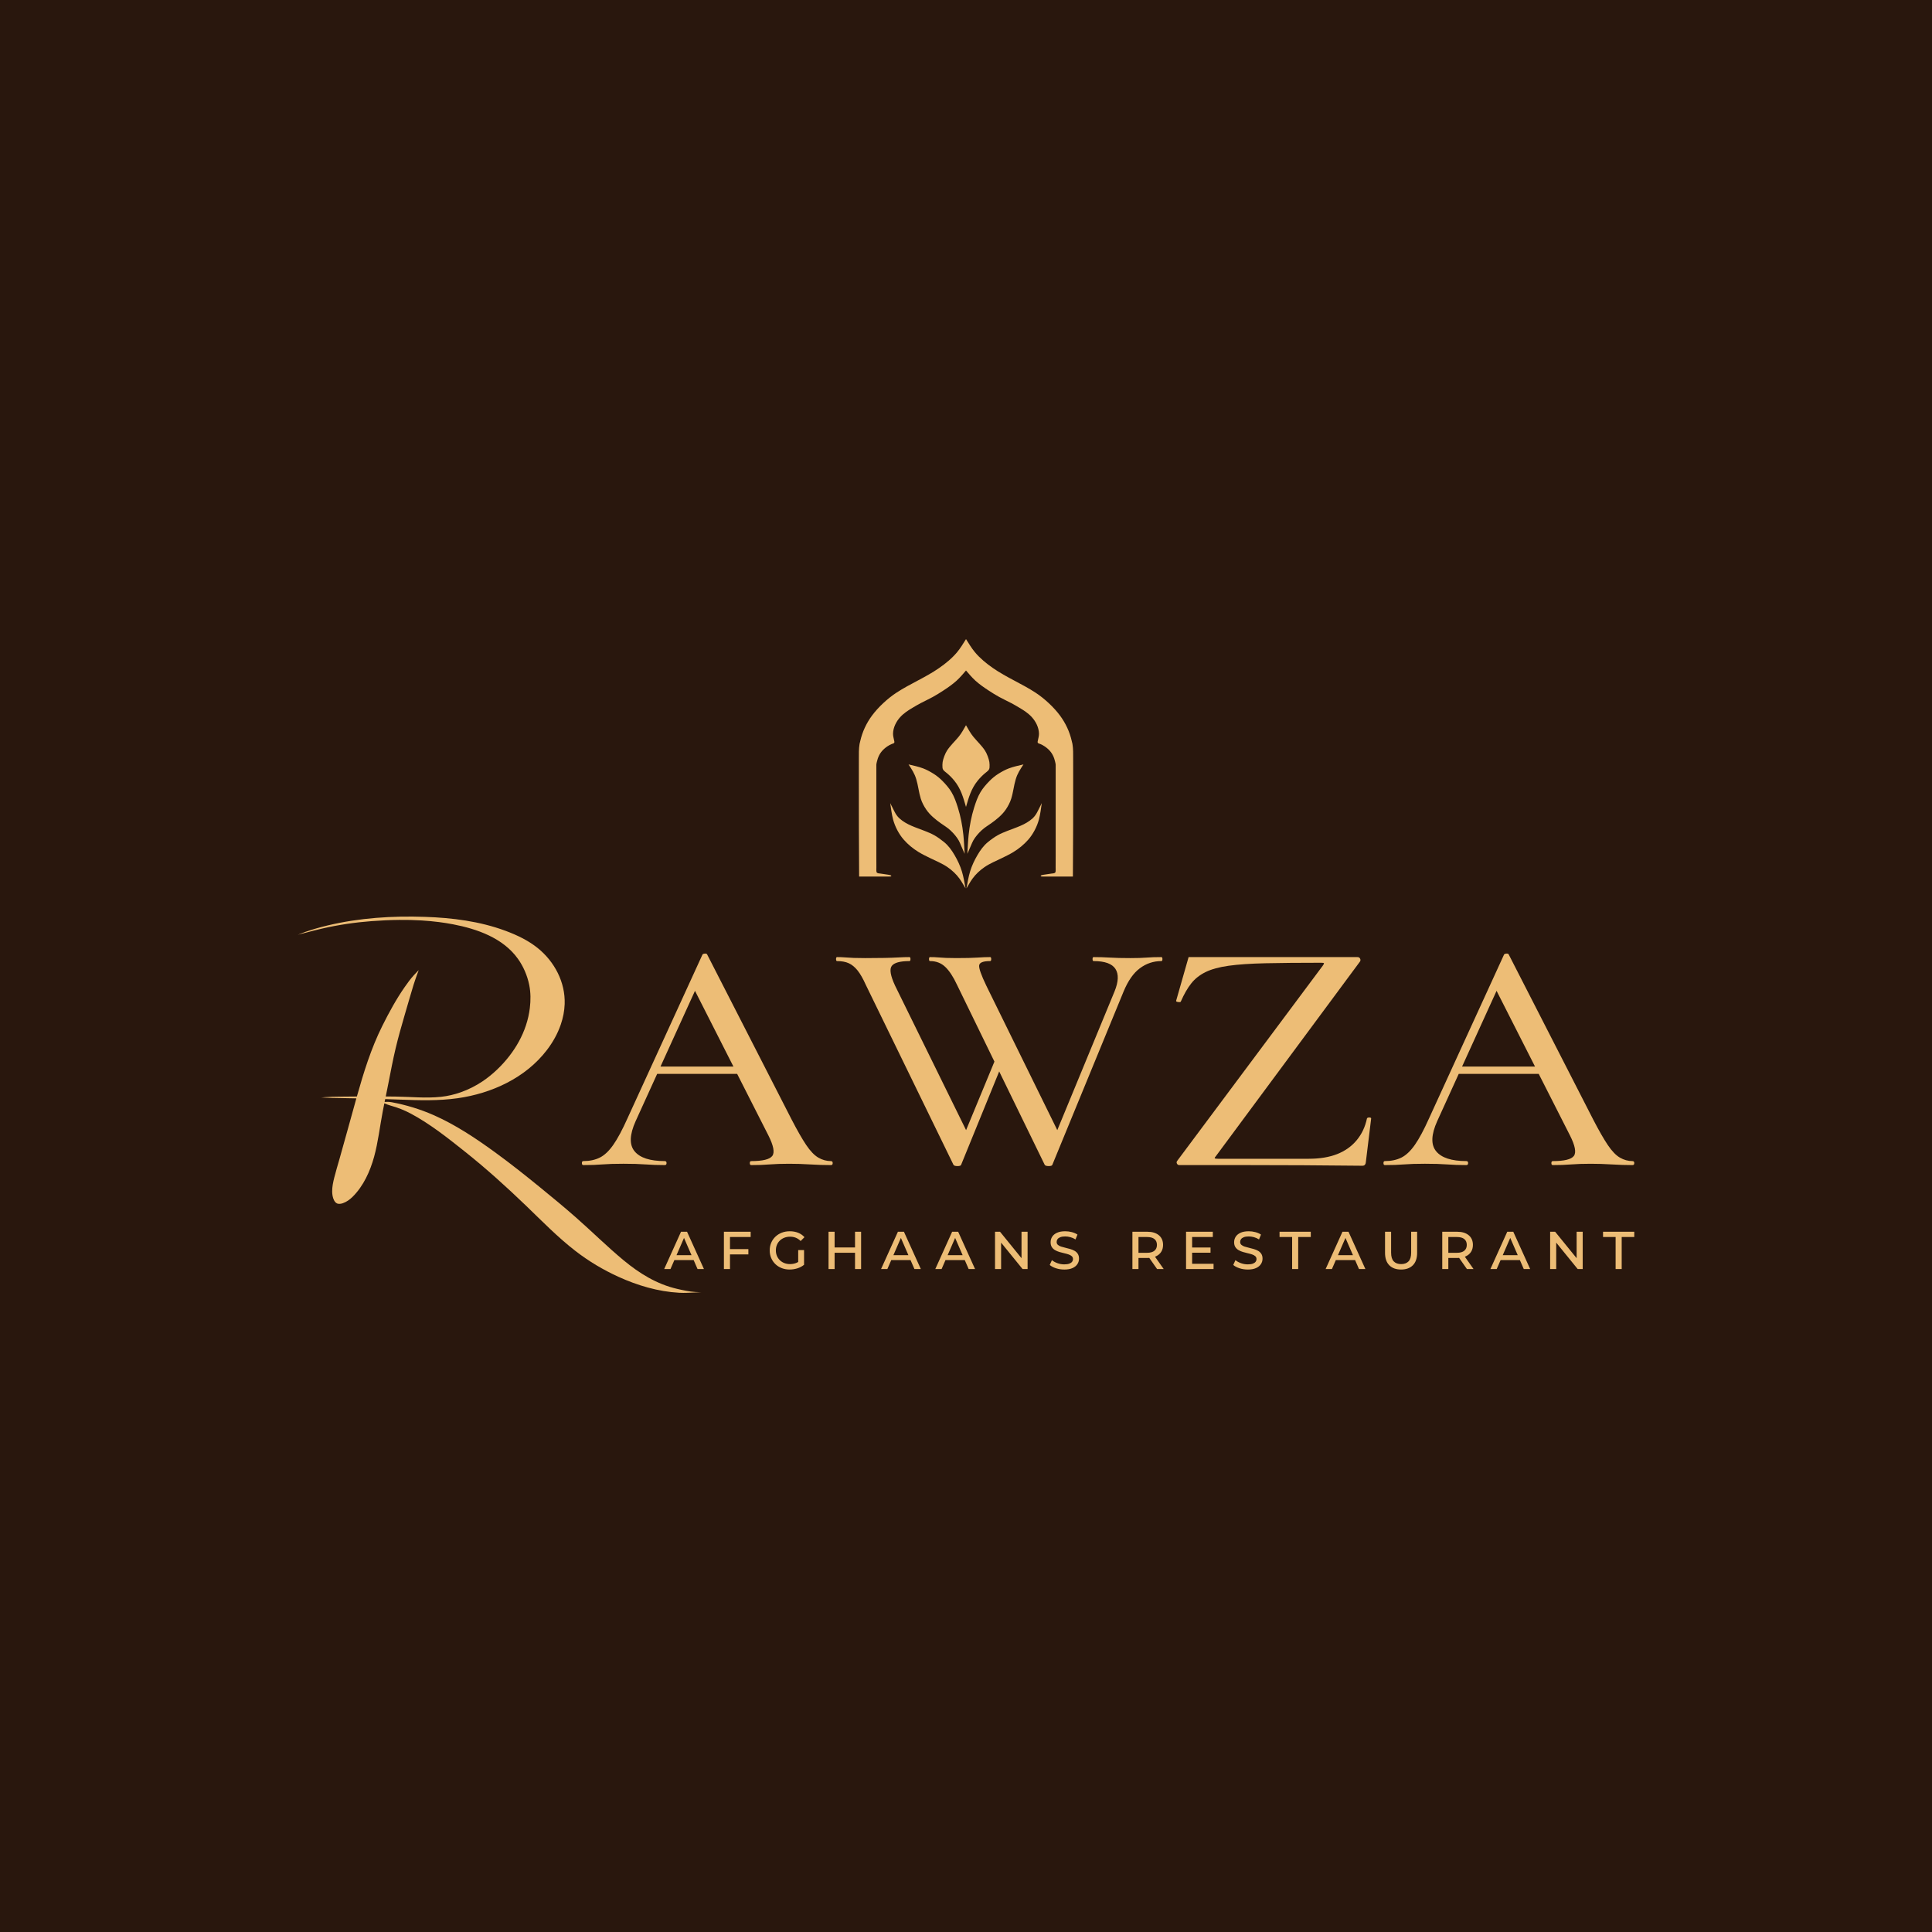
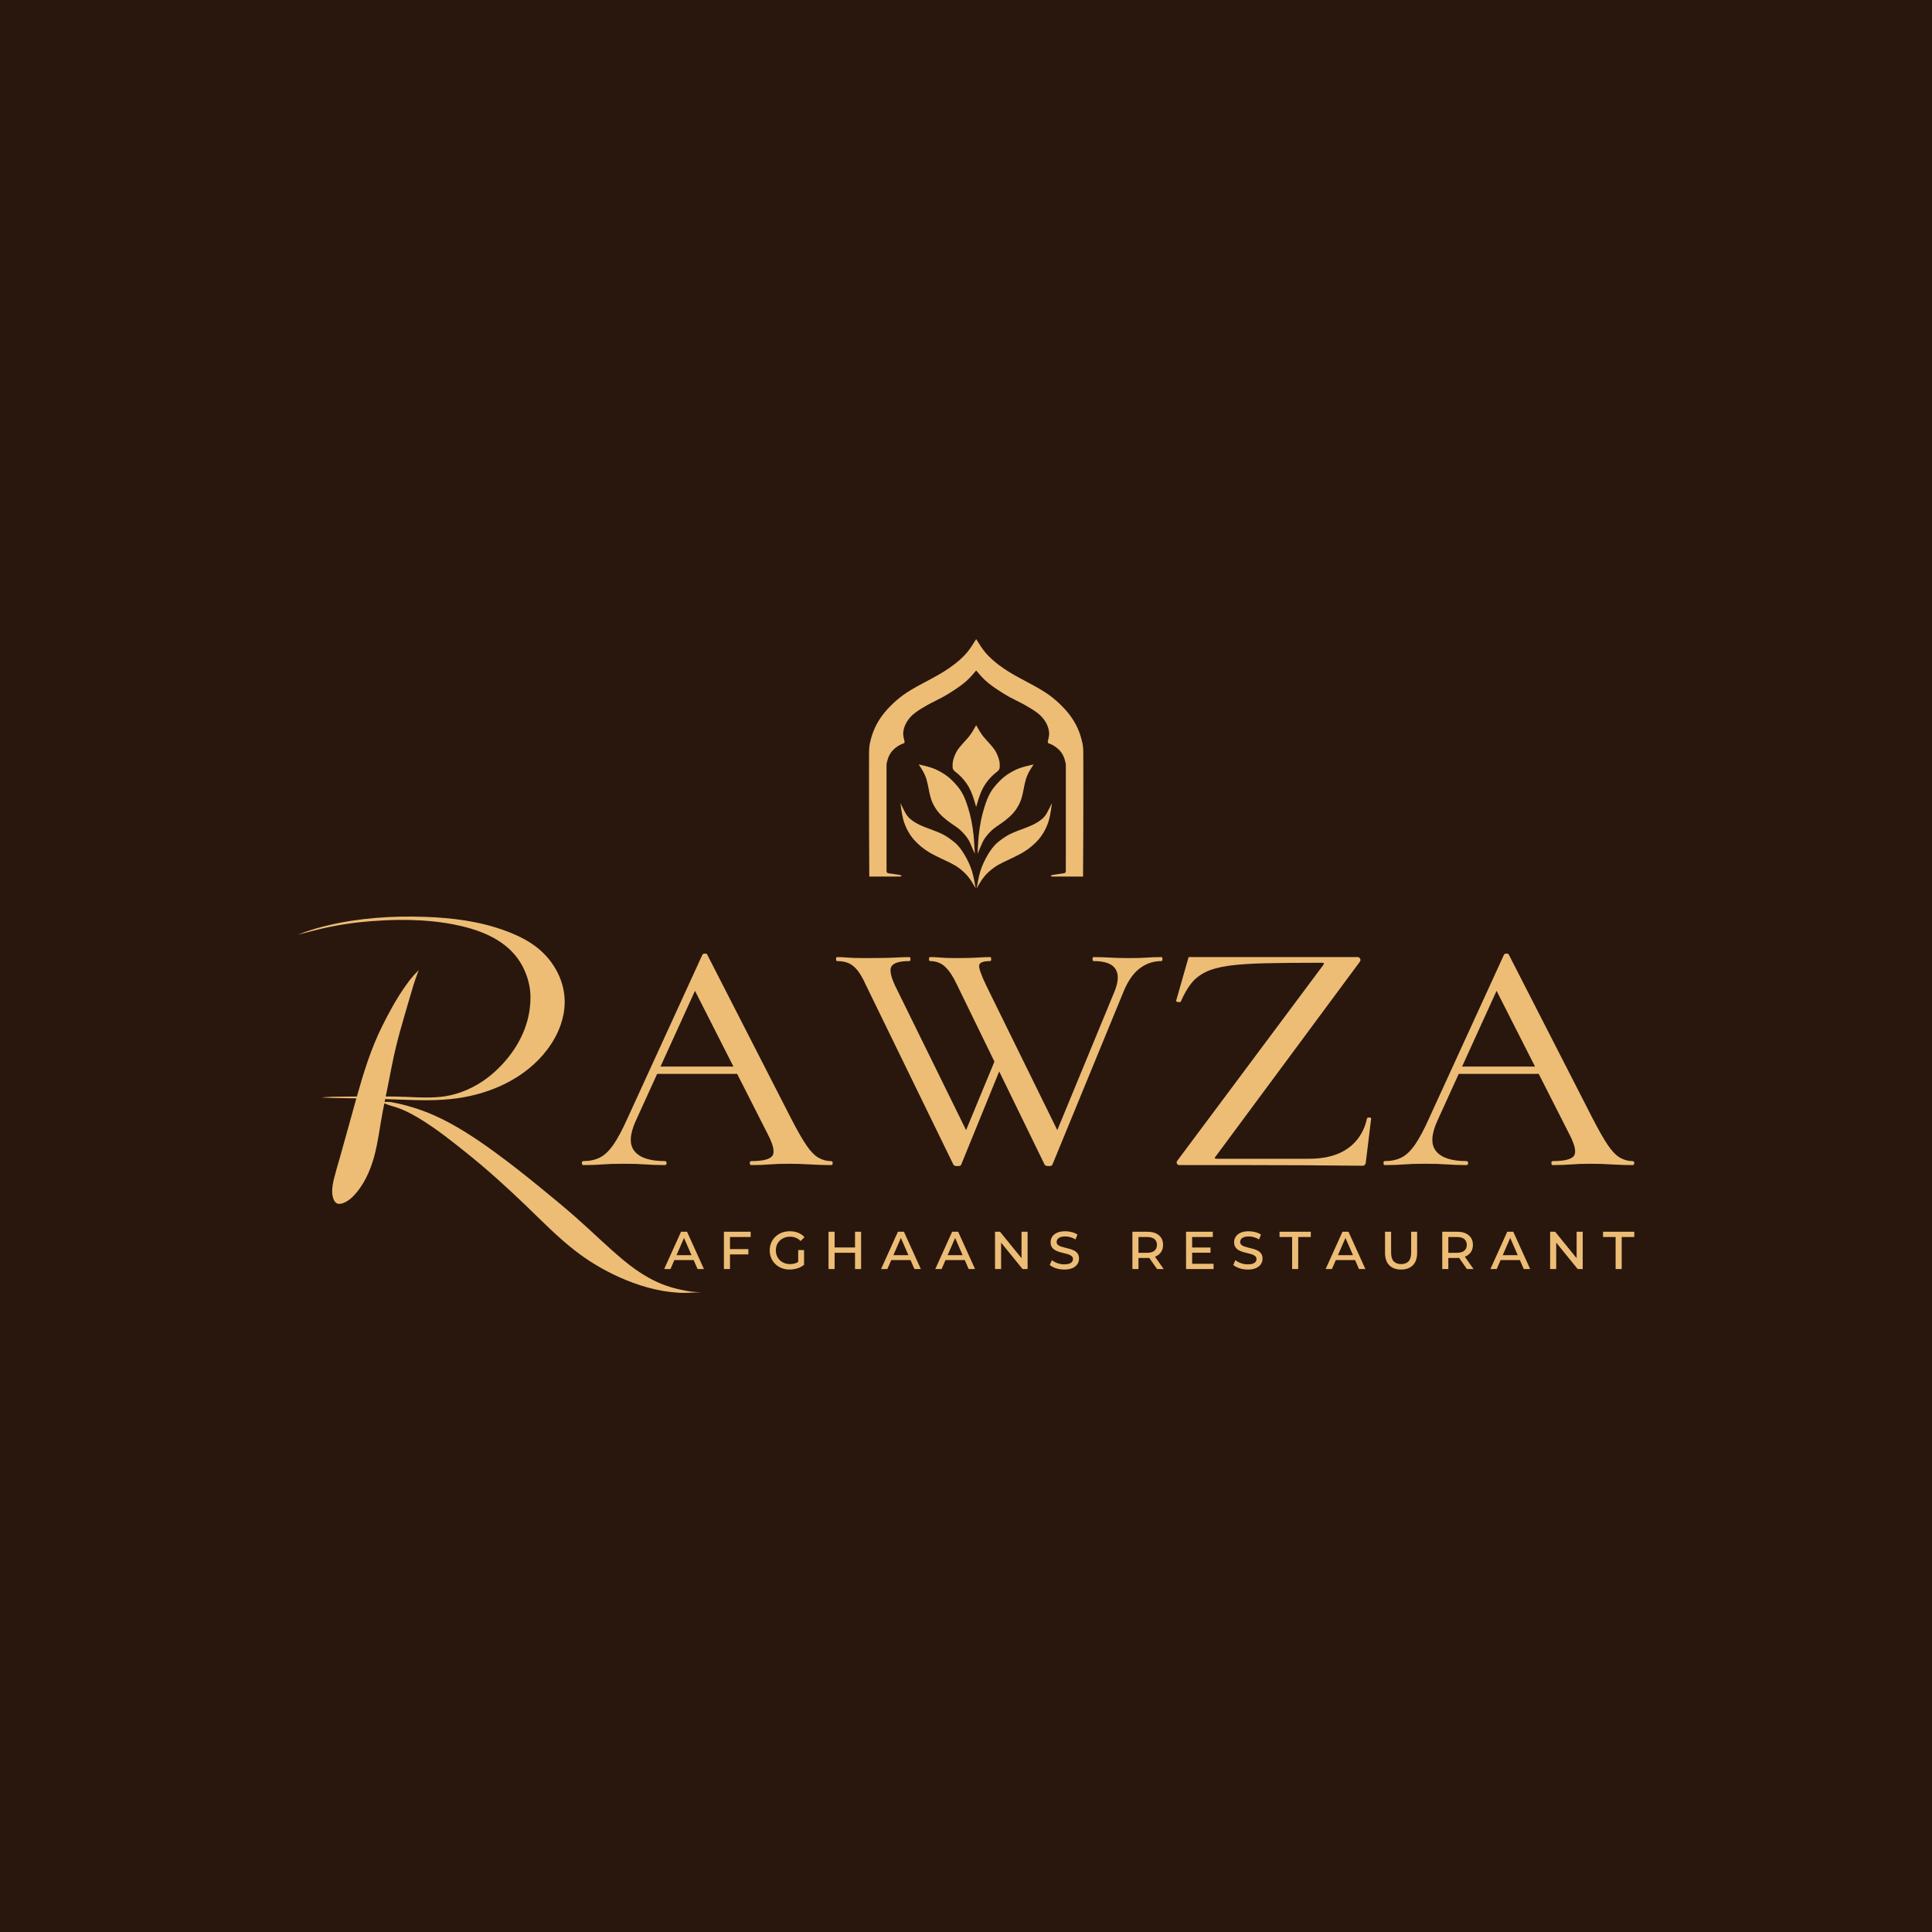
<svg xmlns="http://www.w3.org/2000/svg" version="1.1" viewBox="0 0 2508 2508" width="1254px" height="1254px">
  <g id="ACHTERGROND">
    <rect id="VLAK" x="0" y="0" width="2508" height="2508" fill="#29170D" />
  </g>
  <g id="TOREN_BLOEM">
-     <path id="TOREN_EN_BLOEM" fill="#EDBD76" fill-rule="nonzero" d="M1254,870.41c-3.89,4.53 -7.68,9.06 -12.1,13.09c-5.33,4.85 -11.27,8.98 -17.29,12.9c-4.48,2.92 -9.03,5.8 -13.72,8.36c-5.24,2.86 -10.67,5.38 -15.96,8.14c-3.38,1.76 -6.65,3.75 -9.93,5.67c-5.95,3.49 -11.88,7.3 -16.53,12.48c-5.15,5.73 -8.95,13.27 -9.18,21.07c-0.09,2.94 0.66,5.59 1.26,8.43c0.2,0.96 0.82,2.71 0.3,3.61c-0.56,0.98 -2.11,1.21 -3.07,1.59c-2.06,0.81 -4.01,1.9 -5.84,3.13c-6.05,4.07 -10.21,9.02 -12.51,15.97c-0.59,1.78 -1.82,6.57 -1.82,7.79c0,23.92 0.01,47.84 0,71.76c0,15.81 -0.02,31.63 0,47.44c0.01,4.67 0.01,9.33 0.05,14c0.01,1.53 -0.25,5 0.26,6.31c0.64,1.65 3.21,1.63 4.64,1.8c3.62,0.45 7.24,0.99 10.84,1.61c1.09,0.19 3.19,0.38 3.75,1.55l-0.01,0.08c-0.58,0.79 -1.92,0.68 -2.78,0.69c-2.48,0.04 -4.96,0 -7.44,-0.01c-10.55,-0.04 -21.11,-0.03 -31.66,0.04c-0.35,-41.8 -0.36,-83.61 -0.36,-125.42c0,-8.96 0,-17.92 0.02,-26.88c0.01,-6.62 -0.18,-13.33 0.91,-19.88c0.2,-1.22 0.6,-2.37 0.86,-3.57c2.68,-12.01 7.96,-23.33 15.29,-33.24c8.09,-10.93 20.12,-22.08 31.48,-29.55c17.89,-11.78 37.88,-19.84 55.49,-32.07c8.55,-5.94 16.79,-12.63 23.48,-20.65c4.42,-5.3 7.91,-11.18 11.58,-17.01c3.67,5.82 7.16,11.71 11.58,17.01c6.69,8.02 14.93,14.72 23.48,20.65c17.6,12.22 37.6,20.29 55.49,32.07c11.36,7.48 23.39,18.62 31.48,29.55c7.34,9.91 12.61,21.23 15.29,33.24c0.27,1.2 0.66,2.35 0.86,3.57c1.09,6.55 0.9,13.26 0.91,19.88c0.02,8.96 0.02,17.92 0.02,26.88c-0.01,41.81 -0.01,83.61 -0.36,125.42c-10.55,-0.06 -21.11,-0.08 -31.66,-0.04c-2.48,0.01 -4.96,0.05 -7.44,0.01c-0.86,-0.01 -2.2,0.1 -2.78,-0.69l-0.01,-0.08c0.56,-1.17 2.66,-1.36 3.75,-1.55c3.6,-0.62 7.22,-1.16 10.84,-1.61c1.43,-0.18 4,-0.15 4.64,-1.8c0.51,-1.31 0.24,-4.78 0.26,-6.31c0.04,-4.67 0.05,-9.33 0.05,-14c0.02,-15.81 0.01,-31.63 0,-47.44c-0.01,-23.92 0,-47.84 0,-71.76c0,-1.21 -1.23,-6.01 -1.82,-7.79c-2.3,-6.95 -6.46,-11.9 -12.51,-15.97c-1.83,-1.23 -3.78,-2.32 -5.84,-3.13c-0.96,-0.38 -2.52,-0.6 -3.07,-1.59c-0.51,-0.91 0.1,-2.66 0.3,-3.61c0.59,-2.84 1.34,-5.49 1.26,-8.43c-0.23,-7.8 -4.03,-15.34 -9.18,-21.07c-4.65,-5.18 -10.58,-8.99 -16.53,-12.48c-3.28,-1.93 -6.55,-3.91 -9.93,-5.67c-5.29,-2.76 -10.72,-5.29 -15.96,-8.14c-4.69,-2.55 -9.24,-5.44 -13.72,-8.36c-6.02,-3.93 -11.97,-8.05 -17.29,-12.9c-4.42,-4.02 -8.21,-8.56 -12.1,-13.09zM1254,1047.49c-3.64,-12.53 -6.76,-23.72 -15.16,-34.06c-2.94,-3.62 -6.24,-6.96 -9.83,-9.94c-2.5,-2.07 -5.3,-3.59 -5.54,-7.15c-0.16,-2.32 -0.15,-4.89 0.21,-7.19c0.66,-4.25 3.33,-11.2 5.68,-14.8c4.31,-6.58 10.13,-11.86 15.08,-17.91c3.81,-4.67 6.56,-9.79 9.56,-15.01c3,5.22 5.75,10.35 9.56,15.01c4.95,6.06 10.77,11.33 15.08,17.91c2.36,3.6 5.02,10.55 5.68,14.8c0.36,2.3 0.36,4.87 0.21,7.19c-0.24,3.56 -3.04,5.08 -5.54,7.15c-3.59,2.98 -6.89,6.31 -9.83,9.94c-8.4,10.34 -11.52,21.52 -15.16,34.06zM1179.4,992.32c6.35,1.52 12.81,2.83 18.93,5.14c4.78,1.8 9.38,4.37 13.71,7.07c4.21,2.63 8.17,5.93 11.64,9.48c4.25,4.35 8.28,8.93 11.42,14.16c3.8,6.32 6.15,13.22 8.35,20.19c3.62,11.49 5.88,23.46 7.13,35.46c0.85,8.15 1.18,16.37 1.66,24.54c-1.6,-3.72 -3.05,-7.05 -4.61,-10.59c-0.99,-2.25 -1.83,-4.54 -3.05,-6.68c-2.77,-4.85 -6.66,-9.27 -10.7,-13.1c-3.75,-3.56 -8.33,-6.25 -12.54,-9.24c-7.04,-5 -14.17,-10.76 -19.06,-17.97c-2.94,-4.34 -5.39,-8.97 -6.97,-13.98c-2.6,-8.26 -3.36,-16.96 -5.87,-25.23c-2.36,-7.77 -5.56,-12.37 -10.03,-19.24zM1155.61,1042.54c1.8,3.56 3.6,7.12 5.4,10.68c1.74,3.44 3.66,6.47 6.53,9.09c9.27,8.47 21.65,11.89 33.04,16.4c4.05,1.6 8.14,3.27 11.96,5.37c4.26,2.35 9.21,5.95 12.99,9.04c5.75,4.71 9.9,10.55 13.61,16.89c3.9,6.66 7.26,13.76 9.52,21.16c2.2,7.21 3.37,14.69 4.77,22.09c-2.51,-4.12 -4.97,-8.73 -7.89,-12.72c-4.16,-5.7 -9.59,-10.79 -15.4,-14.79c-7.2,-4.97 -15.22,-8.14 -23.02,-11.98c-4.81,-2.37 -9.72,-4.72 -14.31,-7.49c-7.31,-4.42 -14.18,-10.02 -19.79,-16.48c-6.25,-7.19 -11.23,-16.84 -13.69,-26.03c-1.85,-6.94 -2.63,-14.16 -3.71,-21.23zM1309.67,997.46c6.12,-2.31 12.58,-3.62 18.93,-5.14c-4.47,6.87 -7.67,11.47 -10.03,19.24c-2.51,8.28 -3.27,16.97 -5.87,25.23c-1.58,5.01 -4.03,9.64 -6.97,13.98c-4.89,7.21 -12.02,12.97 -19.06,17.97c-4.21,2.99 -8.79,5.68 -12.54,9.24c-4.04,3.83 -7.92,8.25 -10.7,13.1c-1.22,2.14 -2.06,4.44 -3.05,6.68c-1.55,3.54 -3.01,6.87 -4.61,10.59c0.48,-8.17 0.81,-16.39 1.66,-24.54c1.25,-11.99 3.51,-23.97 7.13,-35.46c2.2,-6.97 4.54,-13.87 8.35,-20.19c3.15,-5.23 7.17,-9.82 11.42,-14.16c3.47,-3.54 7.42,-6.85 11.64,-9.48c4.32,-2.7 8.93,-5.27 13.71,-7.07zM1346.99,1053.22c1.8,-3.56 3.6,-7.12 5.4,-10.68c-1.09,7.07 -1.86,14.29 -3.71,21.23c-2.46,9.19 -7.44,18.84 -13.69,26.03c-5.61,6.45 -12.47,12.06 -19.79,16.48c-4.6,2.78 -9.5,5.12 -14.31,7.49c-7.8,3.84 -15.82,7.01 -23.02,11.98c-5.81,4 -11.24,9.09 -15.4,14.79c-2.91,3.99 -5.38,8.6 -7.89,12.72c1.4,-7.39 2.58,-14.87 4.77,-22.09c2.25,-7.4 5.62,-14.5 9.52,-21.16c3.71,-6.34 7.86,-12.18 13.61,-16.89c3.78,-3.1 8.73,-6.7 12.99,-9.04c3.82,-2.11 7.91,-3.77 11.96,-5.37c11.39,-4.51 23.76,-7.93 33.04,-16.4c2.87,-2.62 4.79,-5.66 6.53,-9.09z" />
+     <path id="TOREN_EN_BLOEM" fill="#EDBD76" fill-rule="nonzero" d="M1267.2,870.41c-3.89,4.53 -7.68,9.06 -12.1,13.09c-5.33,4.85 -11.27,8.98 -17.29,12.9c-4.48,2.92 -9.03,5.8 -13.72,8.36c-5.24,2.86 -10.67,5.38 -15.96,8.14c-3.38,1.76 -6.65,3.75 -9.93,5.67c-5.95,3.49 -11.88,7.3 -16.53,12.48c-5.15,5.73 -8.95,13.27 -9.18,21.07c-0.09,2.94 0.66,5.59 1.26,8.43c0.2,0.96 0.82,2.71 0.3,3.61c-0.56,0.98 -2.11,1.21 -3.07,1.59c-2.06,0.81 -4.01,1.9 -5.84,3.13c-6.05,4.07 -10.21,9.02 -12.51,15.97c-0.59,1.78 -1.82,6.57 -1.82,7.79c0,23.92 0.01,47.84 0,71.76c0,15.81 -0.02,31.63 0,47.44c0.01,4.67 0.01,9.33 0.05,14c0.01,1.53 -0.25,5 0.26,6.31c0.64,1.65 3.21,1.63 4.64,1.8c3.62,0.45 7.24,0.99 10.84,1.61c1.09,0.19 3.19,0.38 3.75,1.55l-0.01,0.08c-0.58,0.79 -1.92,0.68 -2.78,0.69c-2.48,0.04 -4.96,0 -7.44,-0.01c-10.55,-0.04 -21.11,-0.03 -31.66,0.04c-0.35,-41.8 -0.36,-83.61 -0.36,-125.42c0,-8.96 0,-17.92 0.02,-26.88c0.01,-6.62 -0.18,-13.33 0.91,-19.88c0.2,-1.22 0.6,-2.37 0.86,-3.57c2.68,-12.01 7.96,-23.33 15.29,-33.24c8.09,-10.93 20.12,-22.08 31.48,-29.55c17.89,-11.78 37.88,-19.84 55.49,-32.07c8.55,-5.94 16.79,-12.63 23.48,-20.65c4.42,-5.3 7.91,-11.18 11.58,-17.01c3.67,5.82 7.16,11.71 11.58,17.01c6.69,8.02 14.93,14.72 23.48,20.65c17.6,12.22 37.6,20.29 55.49,32.07c11.36,7.48 23.39,18.62 31.48,29.55c7.34,9.91 12.61,21.23 15.29,33.24c0.27,1.2 0.66,2.35 0.86,3.57c1.09,6.55 0.9,13.26 0.91,19.88c0.02,8.96 0.02,17.92 0.02,26.88c-0.01,41.81 -0.01,83.61 -0.36,125.42c-10.55,-0.06 -21.11,-0.08 -31.66,-0.04c-2.48,0.01 -4.96,0.05 -7.44,0.01c-0.86,-0.01 -2.2,0.1 -2.78,-0.69l-0.01,-0.08c0.56,-1.17 2.66,-1.36 3.75,-1.55c3.6,-0.62 7.22,-1.16 10.84,-1.61c1.43,-0.18 4,-0.15 4.64,-1.8c0.51,-1.31 0.24,-4.78 0.26,-6.31c0.04,-4.67 0.05,-9.33 0.05,-14c0.02,-15.81 0.01,-31.63 0,-47.44c-0.01,-23.92 0,-47.84 0,-71.76c0,-1.21 -1.23,-6.01 -1.82,-7.79c-2.3,-6.95 -6.46,-11.9 -12.51,-15.97c-1.83,-1.23 -3.78,-2.32 -5.84,-3.13c-0.96,-0.38 -2.52,-0.6 -3.07,-1.59c-0.51,-0.91 0.1,-2.66 0.3,-3.61c0.59,-2.84 1.34,-5.49 1.26,-8.43c-0.23,-7.8 -4.03,-15.34 -9.18,-21.07c-4.65,-5.18 -10.58,-8.99 -16.53,-12.48c-3.28,-1.93 -6.55,-3.91 -9.93,-5.67c-5.29,-2.76 -10.72,-5.29 -15.96,-8.14c-4.69,-2.55 -9.24,-5.44 -13.72,-8.36c-6.02,-3.93 -11.97,-8.05 -17.29,-12.9c-4.42,-4.02 -8.21,-8.56 -12.1,-13.09zM1267.2,1047.49c-3.64,-12.53 -6.76,-23.72 -15.16,-34.06c-2.94,-3.62 -6.24,-6.96 -9.83,-9.94c-2.5,-2.07 -5.3,-3.59 -5.54,-7.15c-0.16,-2.32 -0.15,-4.89 0.21,-7.19c0.66,-4.25 3.33,-11.2 5.68,-14.8c4.31,-6.58 10.13,-11.86 15.08,-17.91c3.81,-4.67 6.56,-9.79 9.56,-15.01c3,5.22 5.75,10.35 9.56,15.01c4.95,6.06 10.77,11.33 15.08,17.91c2.36,3.6 5.02,10.55 5.68,14.8c0.36,2.3 0.36,4.87 0.21,7.19c-0.24,3.56 -3.04,5.08 -5.54,7.15c-3.59,2.98 -6.89,6.31 -9.83,9.94c-8.4,10.34 -11.52,21.52 -15.16,34.06zM1192.6,992.32c6.35,1.52 12.81,2.83 18.93,5.14c4.78,1.8 9.38,4.37 13.71,7.07c4.21,2.63 8.17,5.93 11.64,9.48c4.25,4.35 8.28,8.93 11.42,14.16c3.8,6.32 6.15,13.22 8.35,20.19c3.62,11.49 5.88,23.46 7.13,35.46c0.85,8.15 1.18,16.37 1.66,24.54c-1.6,-3.72 -3.05,-7.05 -4.61,-10.59c-0.99,-2.25 -1.83,-4.54 -3.05,-6.68c-2.77,-4.85 -6.66,-9.27 -10.7,-13.1c-3.75,-3.56 -8.33,-6.25 -12.54,-9.24c-7.04,-5 -14.17,-10.76 -19.06,-17.97c-2.94,-4.34 -5.39,-8.97 -6.97,-13.98c-2.6,-8.26 -3.36,-16.96 -5.87,-25.23c-2.36,-7.77 -5.56,-12.37 -10.03,-19.24zM1168.81,1042.54c1.8,3.56 3.6,7.12 5.4,10.68c1.74,3.44 3.66,6.47 6.53,9.09c9.27,8.47 21.65,11.89 33.04,16.4c4.05,1.6 8.14,3.27 11.96,5.37c4.26,2.35 9.21,5.95 12.99,9.04c5.75,4.71 9.9,10.55 13.61,16.89c3.9,6.66 7.26,13.76 9.52,21.16c2.2,7.21 3.37,14.69 4.77,22.09c-2.51,-4.12 -4.97,-8.73 -7.89,-12.72c-4.16,-5.7 -9.59,-10.79 -15.4,-14.79c-7.2,-4.97 -15.22,-8.14 -23.02,-11.98c-4.81,-2.37 -9.72,-4.72 -14.31,-7.49c-7.31,-4.42 -14.18,-10.02 -19.79,-16.48c-6.25,-7.19 -11.23,-16.84 -13.69,-26.03c-1.85,-6.94 -2.63,-14.16 -3.71,-21.23zM1322.87,997.46c6.12,-2.31 12.58,-3.62 18.93,-5.14c-4.47,6.87 -7.67,11.47 -10.03,19.24c-2.51,8.28 -3.27,16.97 -5.87,25.23c-1.58,5.01 -4.03,9.64 -6.97,13.98c-4.89,7.21 -12.02,12.97 -19.06,17.97c-4.21,2.99 -8.79,5.68 -12.54,9.24c-4.04,3.83 -7.92,8.25 -10.7,13.1c-1.22,2.14 -2.06,4.44 -3.05,6.68c-1.55,3.54 -3.01,6.87 -4.61,10.59c0.48,-8.17 0.81,-16.39 1.66,-24.54c1.25,-11.99 3.51,-23.97 7.13,-35.46c2.2,-6.97 4.54,-13.87 8.35,-20.19c3.15,-5.23 7.17,-9.82 11.42,-14.16c3.47,-3.54 7.42,-6.85 11.64,-9.48c4.32,-2.7 8.93,-5.27 13.71,-7.07zM1360.19,1053.22c1.8,-3.56 3.6,-7.12 5.4,-10.68c-1.09,7.07 -1.86,14.29 -3.71,21.23c-2.46,9.19 -7.44,18.84 -13.69,26.03c-5.61,6.45 -12.47,12.06 -19.79,16.48c-4.6,2.78 -9.5,5.12 -14.31,7.49c-7.8,3.84 -15.82,7.01 -23.02,11.98c-5.81,4 -11.24,9.09 -15.4,14.79c-2.91,3.99 -5.38,8.6 -7.89,12.72c1.4,-7.39 2.58,-14.87 4.77,-22.09c2.25,-7.4 5.62,-14.5 9.52,-21.16c3.71,-6.34 7.86,-12.18 13.61,-16.89c3.78,-3.1 8.73,-6.7 12.99,-9.04c3.82,-2.11 7.91,-3.77 11.96,-5.37c11.39,-4.51 23.76,-7.93 33.04,-16.4c2.87,-2.62 4.79,-5.66 6.53,-9.09z" />
  </g>
  <g id="WOORDMERK">
    <path id="LETTER_R" fill="#EDBD76" fill-rule="nonzero" d="M387.46,1213.21l-0.98,0.3c0,0 6.65,-2.66 10.02,-3.84c9.48,-3.31 19.21,-6.03 28.98,-8.36c41.21,-9.83 83.87,-12.53 126.12,-11.1c35.5,1.2 71.3,5.71 104.75,18.15c14.74,5.48 29.28,12.39 41.6,22.29c21.84,17.54 36.03,44.39 35.07,72.71c-0.31,9.04 -2.1,17.99 -5.01,26.54c-4.1,12.01 -10.4,23.2 -18.1,33.25c-27.7,36.16 -71.62,56.24 -115.91,62.51c-24.76,3.5 -49.49,2.74 -74.38,1.79c-6.53,-0.25 -13.06,-0.47 -19.59,-0.67c-0.25,1.21 -0.49,2.43 -0.74,3.64c3.17,-0.14 6.14,-0.13 9.26,0.45c18.54,3.44 36.98,9.05 54.23,16.64c28.34,12.47 54.44,29.89 79.42,48.03c20.32,14.75 39.98,30.37 59.43,46.24c15.56,12.69 31.06,25.47 46.13,38.74c20.77,18.29 40.48,37.85 61.78,55.53c20.58,17.08 43.25,31.06 69.55,37.1c7.65,1.76 15.69,3.56 23.53,4.03c1.87,0.11 3.73,0.19 5.6,0.24c0.16,0 2.04,0.02 2.04,0.02c0,0 -1.42,0.08 -1.53,0.08c-1.7,0.11 -3.4,0.2 -5.1,0.26c-7.42,0.28 -14.73,0.82 -22.16,0.4c-27.31,-1.54 -53.82,-9.44 -78.62,-20.71c-19.78,-8.99 -38.44,-20.11 -55.64,-33.39c-23.05,-17.79 -43.36,-38.71 -64.3,-58.87c-25.45,-24.5 -51.65,-48.17 -79.3,-70.18c-22.24,-17.7 -44.94,-35.79 -70.07,-49.27c-8.49,-4.55 -17.2,-8.01 -26.49,-10.53c-2.81,-0.76 -5.43,-1.88 -8.13,-2.92c-0.7,3.49 -1.39,6.99 -2.07,10.49c-3.78,19.61 -5.93,39.65 -11.23,58.93c-5.14,18.7 -13.84,37.98 -27.81,51.8c-3.64,3.6 -7.91,6.74 -12.79,8.41c-2.36,0.81 -5.37,1.32 -7.72,0.18c-1.61,-0.79 -2.89,-2.51 -3.7,-4.07c-1.76,-3.4 -2.35,-7.59 -2.39,-11.38c-0.07,-6.15 1.27,-12.26 2.76,-18.19c1.99,-7.97 4.42,-15.82 6.66,-23.73c7.28,-25.62 14.27,-51.33 21.43,-76.98c0.18,-0.65 0.36,-1.3 0.54,-1.94c-7.31,-0.15 -14.62,-0.29 -21.92,-0.42c-6.12,-0.11 -12.22,-0.17 -18.34,-0.47c-1.36,-0.07 -2.71,-0.13 -4.07,-0.19c-0.1,0 -1.53,-0.03 -1.53,-0.03c0,0 1.42,-0.1 1.52,-0.11c1.35,-0.12 2.71,-0.24 4.06,-0.35c5.77,-0.49 11.54,-0.59 17.33,-0.64c7.87,-0.08 15.74,-0.15 23.62,-0.2c8.81,-31.33 18.39,-62.31 32.96,-91.55c8.62,-17.29 18.01,-34.58 29.05,-50.45c3.65,-5.25 7.55,-10.62 11.86,-15.35c1.42,-1.56 2.87,-3.09 4.34,-4.6c0.6,-0.62 1.31,-1.2 1.85,-1.87c0.11,-0.13 0.28,-0.43 0.28,-0.43c0,0 -1.95,4.98 -2.72,7.32c-1.35,4.06 -2.84,8.05 -4.09,12.14c-4,13.14 -7.79,26.34 -11.63,39.52c-4.11,14.14 -8.16,28.3 -11.56,42.63c-3.57,15.03 -6.42,30.22 -9.4,45.38c-1.13,5.74 -2.3,11.47 -3.46,17.21c4.29,0.03 8.59,0.07 12.88,0.13c19.56,0.26 39.45,2.44 58.95,0.31c8.65,-0.94 17.17,-2.94 25.38,-5.83c10,-3.51 19.54,-8.32 28.34,-14.2c6.89,-4.61 13.33,-9.88 19.31,-15.62c22.19,-21.29 38.45,-48.75 42.19,-79.58c1.2,-9.93 1.21,-19.96 -0.76,-29.8c-1.24,-6.22 -3.17,-12.3 -5.69,-18.11c-2.44,-5.63 -5.45,-11.02 -9.02,-16.02c-19.3,-27.01 -52.98,-38.8 -84.33,-44.79c-5.96,-1.14 -11.95,-2.09 -17.97,-2.86c-7.54,-0.97 -15.12,-1.66 -22.7,-2.13c-9.63,-0.59 -19.28,-0.8 -28.92,-0.7c-12.02,0.12 -24.05,0.67 -36.03,1.58c-21.65,1.64 -43.1,4.81 -64.26,9.67c-7.12,1.63 -14.17,3.48 -21.22,5.35c-2.3,0.61 -4.62,1.16 -6.92,1.77c-0.82,0.22 -1.64,0.44 -2.47,0.66z" />
    <path id="LETTER_A" fill="#EDBD76" fill-rule="nonzero" d="M1078.68,1507.26c1.52,0 2.28,0.86 2.28,2.59c0,1.73 -0.76,2.59 -2.28,2.59c-8.82,0 -17.86,-0.29 -27.13,-0.86c-9.27,-0.58 -18.32,-0.86 -27.13,-0.86c-9.73,0 -18.16,0.29 -25.31,0.86c-7.14,0.58 -15.12,0.86 -23.94,0.86c-1.22,0 -1.82,-0.86 -1.82,-2.59c0,-1.73 0.61,-2.59 1.82,-2.59c14.9,0 24.02,-2.23 27.36,-6.7c3.34,-4.46 1.67,-13.32 -5.02,-26.57l-40.58,-79.92h-103.86l-27.93,61.34c-7.9,17.57 -8.36,30.6 -1.37,39.1c6.99,8.5 20.06,12.74 39.22,12.74c1.52,0 2.28,0.86 2.28,2.59c0,1.73 -0.76,2.59 -2.28,2.59c-9.12,0 -17.48,-0.29 -25.08,-0.86c-7.6,-0.58 -17.18,-0.86 -28.73,-0.86c-11.25,0 -20.29,0.29 -27.13,0.86c-6.84,0.58 -15.12,0.86 -24.85,0.86c-1.22,0 -1.82,-0.86 -1.82,-2.59c0,-1.73 0.61,-2.59 1.82,-2.59c8.21,0 15.35,-1.51 21.43,-4.54c6.08,-3.02 11.93,-8.57 17.56,-16.63c5.62,-8.06 11.78,-19.58 18.47,-34.56l97.13,-212.11c0.3,-0.86 1.37,-1.37 3.19,-1.51c1.82,-0.14 2.89,0.36 3.19,1.51l109.44,213.84c7.3,14.11 13.6,25.13 18.92,33.05c5.32,7.92 10.56,13.39 15.73,16.42c5.17,3.02 10.64,4.54 16.42,4.54zM952.11,1384.57l-49.92,-98.33l-44.78,98.33z" />
    <path id="LETTER_W" fill="#EDBD76" fill-rule="nonzero" d="M1297.09,1390.87l-49.4,121.14c-0.3,1.15 -1.89,1.73 -4.76,1.73c-2.87,0 -4.61,-0.58 -5.22,-1.73l-113.86,-233.71c-3.63,-8.06 -7.18,-14.26 -10.66,-18.58c-3.48,-4.32 -7.26,-7.42 -11.34,-9.29c-4.08,-1.87 -9.15,-2.81 -15.2,-2.81c-0.91,0 -1.36,-0.86 -1.36,-2.59c0,-1.73 0.45,-2.59 1.36,-2.59c3.93,0 7.56,0.14 10.89,0.43c3.33,0.29 6.96,0.5 10.89,0.65c3.93,0.14 8.77,0.22 14.52,0.22c9.98,0 18.45,-0.07 25.4,-0.22c6.96,-0.14 13,-0.36 18.15,-0.65c5.14,-0.29 9.83,-0.43 14.06,-0.43c0.91,0 1.36,0.86 1.36,2.59c0,1.73 -0.45,2.59 -1.36,2.59c-12.1,0 -19.73,2.09 -22.91,6.26c-3.18,4.18 -1.74,12.74 4.31,25.7l92.15,187.5l36.79,-88.97l-48.64,-99.83c-4.84,-10.37 -9.9,-18.07 -15.2,-23.11c-5.29,-5.04 -11.87,-7.56 -19.73,-7.56c-0.91,0 -1.36,-0.86 -1.36,-2.59c0,-1.73 0.45,-2.59 1.36,-2.59c3.93,0 7.49,0.14 10.66,0.43c3.18,0.29 6.58,0.5 10.21,0.65c3.63,0.14 8.01,0.22 13.16,0.22c12.1,0 21.25,-0.22 27.45,-0.65c6.2,-0.43 11.72,-0.65 16.56,-0.65c0.91,0 1.36,0.86 1.36,2.59c0,1.73 -0.45,2.59 -1.36,2.59c-9.07,0 -13.84,1.87 -14.29,5.62c-0.45,3.74 2.65,12.53 9.3,26.35l92.13,187.48l74.35,-180.13c5.14,-12.67 5.52,-22.39 1.13,-29.16c-4.39,-6.77 -13.84,-10.15 -28.35,-10.15c-0.91,0 -1.36,-0.86 -1.36,-2.59c0,-1.73 0.45,-2.59 1.36,-2.59c7.26,0 14.37,0.22 21.32,0.65c6.96,0.43 15.73,0.65 26.31,0.65c8.77,0 15.8,-0.22 21.09,-0.65c5.29,-0.43 11.72,-0.65 19.28,-0.65c0.91,0 1.36,0.86 1.36,2.59c0,1.73 -0.45,2.59 -1.36,2.59c-10.28,0 -19.58,3.1 -27.9,9.29c-8.32,6.19 -15.35,16.2 -21.09,30.02l-92.54,225.07c-0.3,1.15 -1.89,1.73 -4.76,1.73c-2.87,0 -4.61,-0.58 -5.22,-1.73z" />
    <path id="LETTER_Z" fill="#EDBD76" fill-rule="nonzero" d="M1528.28,1506.82l189.12,-253.58c0.99,-1.44 1.41,-2.38 1.24,-2.81c-0.17,-0.43 -1.41,-0.65 -3.72,-0.65c-28.46,0 -52.45,0.22 -71.97,0.65c-19.52,0.43 -35.49,1.51 -47.9,3.24c-12.41,1.73 -22.42,4.46 -30.03,8.21c-7.61,3.74 -13.82,8.64 -18.61,14.69c-4.8,6.05 -9.35,13.97 -13.65,23.76c-0.33,0.58 -1.49,0.72 -3.47,0.43c-1.99,-0.29 -2.81,-0.86 -2.48,-1.73l16.16,-56.59c19.85,0 82.13,0 110.92,0c28.79,0 64.86,0 108.21,0c1.65,0 2.81,0.65 3.47,1.94c0.66,1.3 0.66,2.52 0,3.67l-187.13,252.72c-1.32,1.44 -1.82,2.38 -1.49,2.81c0.33,0.43 1.65,0.65 3.97,0.65c25.81,0 48.89,0 69.24,0c20.35,0 36.65,0 48.89,0c14.23,0 26.47,-2.02 36.73,-6.05c10.26,-4.03 18.7,-10.01 25.31,-17.93c6.62,-7.92 11.09,-17.35 13.4,-28.3c0.33,-0.86 1.32,-1.3 2.98,-1.3c1.65,0 2.48,0.43 2.48,1.3l-6.95,57.02c0,0.86 -0.33,1.8 -0.99,2.81c-0.66,1.01 -1.82,1.51 -3.47,1.51c-24.49,-0.29 -50.38,-0.5 -77.68,-0.65c-27.3,-0.14 -54.6,-0.22 -81.9,-0.22c-27.3,0 -53.36,0 -78.18,0c-1.32,0 -2.32,-0.65 -2.98,-1.94c-0.66,-1.3 -0.5,-2.52 0.5,-3.67z" />
    <path id="LETTER_A_2" fill="#EDBD76" fill-rule="nonzero" d="M2119.23,1507.26c1.52,0 2.28,0.86 2.28,2.59c0,1.73 -0.76,2.59 -2.28,2.59c-8.82,0 -17.86,-0.29 -27.13,-0.86c-9.27,-0.58 -18.32,-0.86 -27.13,-0.86c-9.73,0 -18.16,0.29 -25.31,0.86c-7.14,0.58 -15.12,0.86 -23.94,0.86c-1.22,0 -1.82,-0.86 -1.82,-2.59c0,-1.73 0.61,-2.59 1.82,-2.59c14.9,0 24.02,-2.23 27.36,-6.7c3.34,-4.46 1.67,-13.32 -5.02,-26.57l-40.58,-79.92h-103.86l-27.93,61.34c-7.9,17.57 -8.36,30.6 -1.37,39.1c6.99,8.5 20.06,12.74 39.22,12.74c1.52,0 2.28,0.86 2.28,2.59c0,1.73 -0.76,2.59 -2.28,2.59c-9.12,0 -17.48,-0.29 -25.08,-0.86c-7.6,-0.58 -17.18,-0.86 -28.73,-0.86c-11.25,0 -20.29,0.29 -27.13,0.86c-6.84,0.58 -15.12,0.86 -24.85,0.86c-1.22,0 -1.82,-0.86 -1.82,-2.59c0,-1.73 0.61,-2.59 1.82,-2.59c8.21,0 15.35,-1.51 21.43,-4.54c6.08,-3.02 11.93,-8.57 17.56,-16.63c5.62,-8.06 11.78,-19.58 18.47,-34.56l97.13,-212.11c0.3,-0.86 1.37,-1.37 3.19,-1.51c1.82,-0.14 2.89,0.36 3.19,1.51l109.44,213.84c7.3,14.11 13.6,25.13 18.92,33.05c5.32,7.92 10.56,13.39 15.73,16.42c5.17,3.02 10.64,4.54 16.42,4.54zM1992.67,1384.57l-49.92,-98.33l-44.78,98.33z" />
  </g>
  <g id="ONDERTITEL">
    <path id="AFGHAANS_RESTAURANT" fill="#EDBD76" fill-rule="nonzero" d="M870.36,1647.41h-8.17l21.87,-48.44h7.82l21.94,48.44h-8.3l-5.06,-11.63h-25.04zM897.69,1629.42l-9.75,-22.43l-9.75,22.43zM947.62,1647.41h-7.89v-48.44h34.74v6.85h-26.85v15.71h23.87v6.85h-23.87zM1025.15,1648.03c-3.74,0 -7.19,-0.61 -10.35,-1.83c-3.16,-1.22 -5.91,-2.95 -8.23,-5.19c-2.33,-2.24 -4.14,-4.87 -5.43,-7.89c-1.29,-3.02 -1.94,-6.33 -1.94,-9.93c0,-3.6 0.65,-6.91 1.94,-9.93c1.29,-3.02 3.11,-5.65 5.47,-7.89c2.35,-2.24 5.11,-3.97 8.27,-5.19c3.16,-1.22 6.63,-1.83 10.41,-1.83c3.97,0 7.57,0.65 10.8,1.94c3.23,1.29 5.97,3.21 8.23,5.74l-4.98,4.98c-1.94,-1.94 -4.04,-3.36 -6.3,-4.26c-2.26,-0.9 -4.73,-1.35 -7.4,-1.35c-2.68,0 -5.14,0.44 -7.4,1.31c-2.26,0.88 -4.22,2.11 -5.88,3.7c-1.66,1.59 -2.94,3.47 -3.84,5.64c-0.9,2.17 -1.35,4.54 -1.35,7.13c0,2.54 0.45,4.89 1.35,7.06c0.9,2.17 2.18,4.06 3.84,5.67c1.66,1.61 3.61,2.86 5.85,3.74c2.24,0.88 4.69,1.31 7.37,1.31c2.49,0 4.89,-0.39 7.2,-1.18c1.17,-0.4 2.3,-0.93 3.39,-1.6v-15.43h7.61v19.1c-2.45,2.03 -5.31,3.56 -8.58,4.6c-3.28,1.04 -6.62,1.56 -10.03,1.56zM1117.83,1647.41h-7.89v-21.18h-26.5v21.18h-7.89v-48.44h7.89v20.41h26.5v-20.41h7.89zM1151.91,1647.41h-8.17l21.87,-48.44h7.82l21.94,48.44h-8.3l-5.06,-11.63h-25.04zM1179.24,1629.42l-9.75,-22.43l-9.75,22.43zM1222.31,1647.41h-8.17l21.87,-48.44h7.82l21.94,48.44h-8.3l-5.06,-11.63h-25.04zM1249.64,1629.42l-9.75,-22.43l-9.75,22.43zM1299.57,1647.41h-7.89v-48.44h6.5l27.89,34.32v-34.32h7.89v48.44h-6.5l-27.89,-34.32zM1381.53,1648.03c-3.74,0 -7.31,-0.55 -10.73,-1.66c-3.41,-1.11 -6.11,-2.54 -8.1,-4.29l2.84,-6.23c1.89,1.57 4.27,2.87 7.13,3.91c2.86,1.04 5.81,1.56 8.86,1.56c2.68,0 4.84,-0.3 6.5,-0.9c1.66,-0.6 2.88,-1.42 3.67,-2.46c0.78,-1.04 1.18,-2.2 1.18,-3.49c0,-1.57 -0.53,-2.83 -1.59,-3.77c-1.06,-0.95 -2.45,-1.71 -4.15,-2.28c-1.71,-0.58 -3.6,-1.1 -5.67,-1.56c-2.08,-0.46 -4.15,-1 -6.23,-1.63c-2.08,-0.62 -3.97,-1.43 -5.67,-2.42c-1.71,-0.99 -3.09,-2.31 -4.15,-3.94c-1.06,-1.64 -1.59,-3.75 -1.59,-6.33c0,-2.58 0.68,-4.95 2.04,-7.09c1.36,-2.15 3.45,-3.86 6.26,-5.16c2.81,-1.29 6.39,-1.94 10.73,-1.94c2.86,0 5.7,0.37 8.51,1.11c2.81,0.74 5.26,1.8 7.34,3.18l-2.56,6.3c-2.12,-1.34 -4.34,-2.32 -6.64,-2.94c-2.31,-0.62 -4.54,-0.93 -6.71,-0.93c-2.58,0 -4.71,0.32 -6.37,0.97c-1.66,0.65 -2.87,1.5 -3.63,2.56c-0.76,1.06 -1.14,2.26 -1.14,3.6c0,1.57 0.53,2.83 1.59,3.77c1.06,0.95 2.45,1.7 4.15,2.25c1.71,0.55 3.6,1.07 5.67,1.56c2.08,0.48 4.15,1.03 6.23,1.63c2.08,0.6 3.97,1.38 5.67,2.35c1.71,0.97 3.09,2.27 4.15,3.91c1.06,1.64 1.59,3.73 1.59,6.26c0,2.54 -0.69,4.88 -2.08,7.02c-1.38,2.15 -3.49,3.86 -6.33,5.16c-2.84,1.29 -6.42,1.94 -10.76,1.94zM1477.91,1647.41h-7.89v-48.44h19.38c6.32,0 11.3,1.51 14.95,4.53c3.64,3.02 5.47,7.21 5.47,12.56c0,3.51 -0.82,6.53 -2.46,9.07c-1.64,2.54 -3.98,4.49 -7.02,5.85c-0.32,0.14 -0.65,0.28 -0.98,0.41l11.29,16.03h-8.58l-10.15,-14.48c-0.81,0.06 -1.65,0.08 -2.52,0.08h-11.49zM1477.91,1605.82v20.48h11.21c4.2,0 7.37,-0.9 9.52,-2.7c2.15,-1.8 3.22,-4.31 3.22,-7.54c0,-3.28 -1.07,-5.8 -3.22,-7.58c-2.15,-1.78 -5.32,-2.66 -9.52,-2.66zM1575.37,1647.41h-35.71v-48.44h34.74v6.85h-26.85v13.63h23.87v6.71h-23.87v14.39h27.82zM1619.76,1648.03c-3.74,0 -7.31,-0.55 -10.73,-1.66c-3.41,-1.11 -6.11,-2.54 -8.1,-4.29l2.84,-6.23c1.89,1.57 4.27,2.87 7.13,3.91c2.86,1.04 5.81,1.56 8.86,1.56c2.68,0 4.84,-0.3 6.5,-0.9c1.66,-0.6 2.88,-1.42 3.67,-2.46c0.78,-1.04 1.18,-2.2 1.18,-3.49c0,-1.57 -0.53,-2.83 -1.59,-3.77c-1.06,-0.95 -2.45,-1.71 -4.15,-2.28c-1.71,-0.58 -3.6,-1.1 -5.67,-1.56c-2.08,-0.46 -4.15,-1 -6.23,-1.63c-2.08,-0.62 -3.97,-1.43 -5.67,-2.42c-1.71,-0.99 -3.09,-2.31 -4.15,-3.94c-1.06,-1.64 -1.59,-3.75 -1.59,-6.33c0,-2.58 0.68,-4.95 2.04,-7.09c1.36,-2.15 3.45,-3.86 6.26,-5.16c2.81,-1.29 6.39,-1.94 10.73,-1.94c2.86,0 5.7,0.37 8.51,1.11c2.81,0.74 5.26,1.8 7.34,3.18l-2.56,6.3c-2.12,-1.34 -4.34,-2.32 -6.64,-2.94c-2.31,-0.62 -4.54,-0.93 -6.71,-0.93c-2.58,0 -4.71,0.32 -6.37,0.97c-1.66,0.65 -2.87,1.5 -3.63,2.56c-0.76,1.06 -1.14,2.26 -1.14,3.6c0,1.57 0.53,2.83 1.59,3.77c1.06,0.95 2.45,1.7 4.15,2.25c1.71,0.55 3.6,1.07 5.67,1.56c2.08,0.48 4.15,1.03 6.23,1.63c2.08,0.6 3.97,1.38 5.67,2.35c1.71,0.97 3.09,2.27 4.15,3.91c1.06,1.64 1.59,3.73 1.59,6.26c0,2.54 -0.69,4.88 -2.08,7.02c-1.38,2.15 -3.49,3.86 -6.33,5.16c-2.84,1.29 -6.42,1.94 -10.76,1.94zM1685.25,1647.41h-7.89v-41.59h-16.33v-6.85h40.55v6.85h-16.33zM1729.01,1647.41h-8.17l21.87,-48.44h7.82l21.94,48.44h-8.3l-5.06,-11.63h-25.04zM1756.34,1629.42l-9.75,-22.43l-9.75,22.43zM1818.79,1648.03c-6.5,0 -11.6,-1.85 -15.29,-5.54c-3.69,-3.69 -5.54,-9.07 -5.54,-16.12v-27.4h7.89v27.13c0,5.17 1.13,8.94 3.39,11.31c2.26,2.38 5.47,3.56 9.62,3.56c4.15,0 7.36,-1.19 9.62,-3.56c2.26,-2.38 3.39,-6.15 3.39,-11.31v-27.13h7.75v27.4c0,7.06 -1.85,12.43 -5.54,16.12c-3.69,3.69 -8.79,5.54 -15.29,5.54zM1880.13,1647.41h-7.89v-48.44h19.38c6.32,0 11.3,1.51 14.95,4.53c3.64,3.02 5.47,7.21 5.47,12.56c0,3.51 -0.82,6.53 -2.46,9.07c-1.64,2.54 -3.98,4.49 -7.02,5.85c-0.32,0.14 -0.65,0.28 -0.98,0.41l11.29,16.03h-8.58l-10.15,-14.48c-0.81,0.06 -1.65,0.08 -2.52,0.08h-11.49zM1880.13,1605.82v20.48h11.21c4.2,0 7.37,-0.9 9.52,-2.7c2.15,-1.8 3.22,-4.31 3.22,-7.54c0,-3.28 -1.07,-5.8 -3.22,-7.58c-2.15,-1.78 -5.32,-2.66 -9.52,-2.66zM1942.92,1647.41h-8.17l21.87,-48.44h7.82l21.94,48.44h-8.3l-5.06,-11.63h-25.04zM1970.25,1629.42l-9.75,-22.43l-9.75,22.43zM2020.18,1647.41h-7.89v-48.44h6.5l27.89,34.32v-34.32h7.89v48.44h-6.5l-27.89,-34.32zM2105.18,1647.41h-7.89v-41.59h-16.33v-6.85h40.55v6.85h-16.33z" />
  </g>
</svg>
